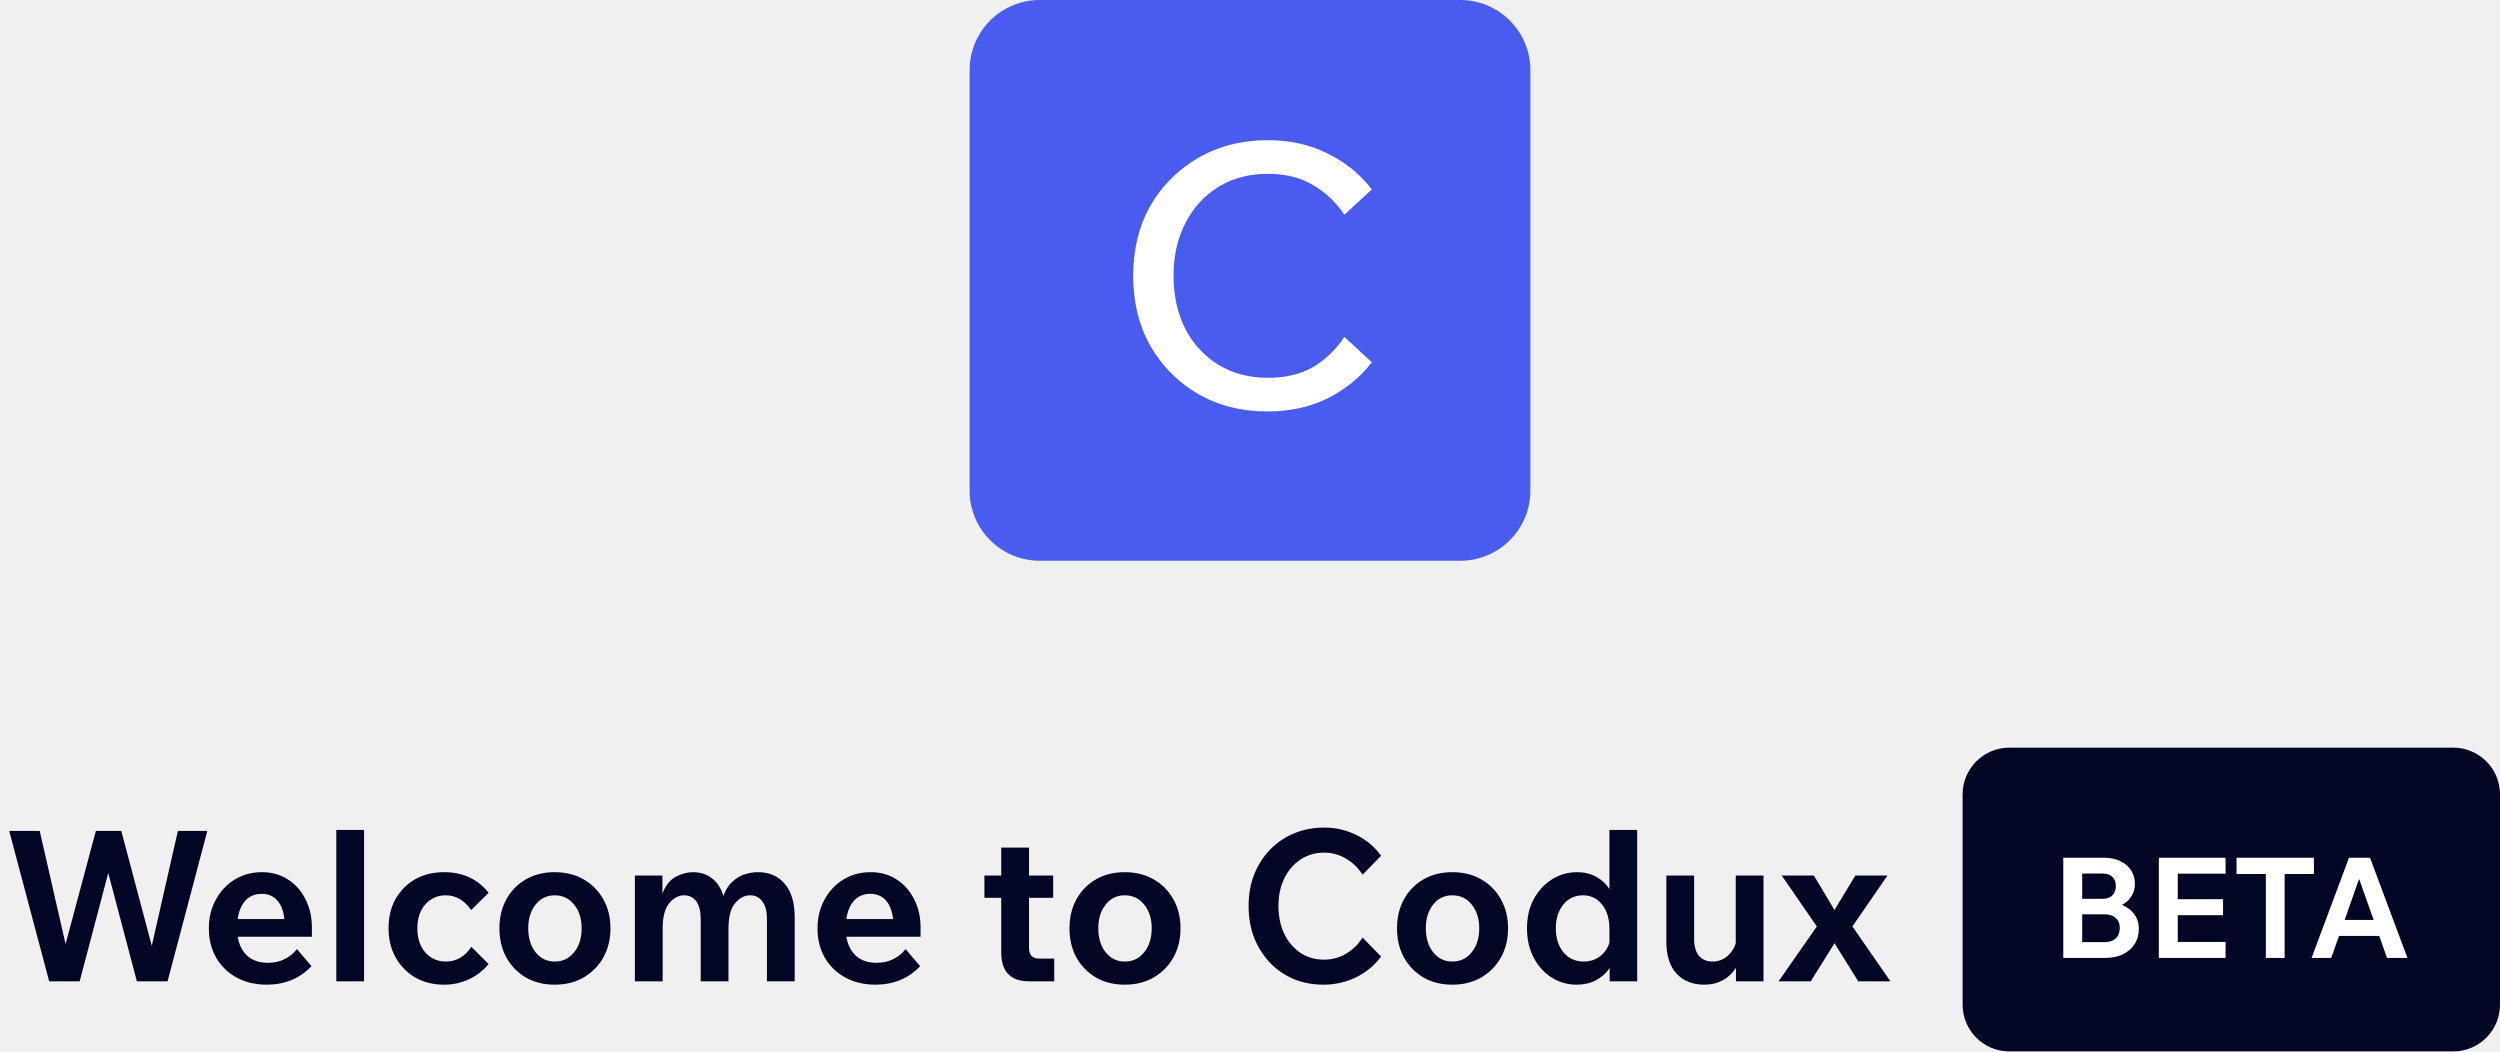
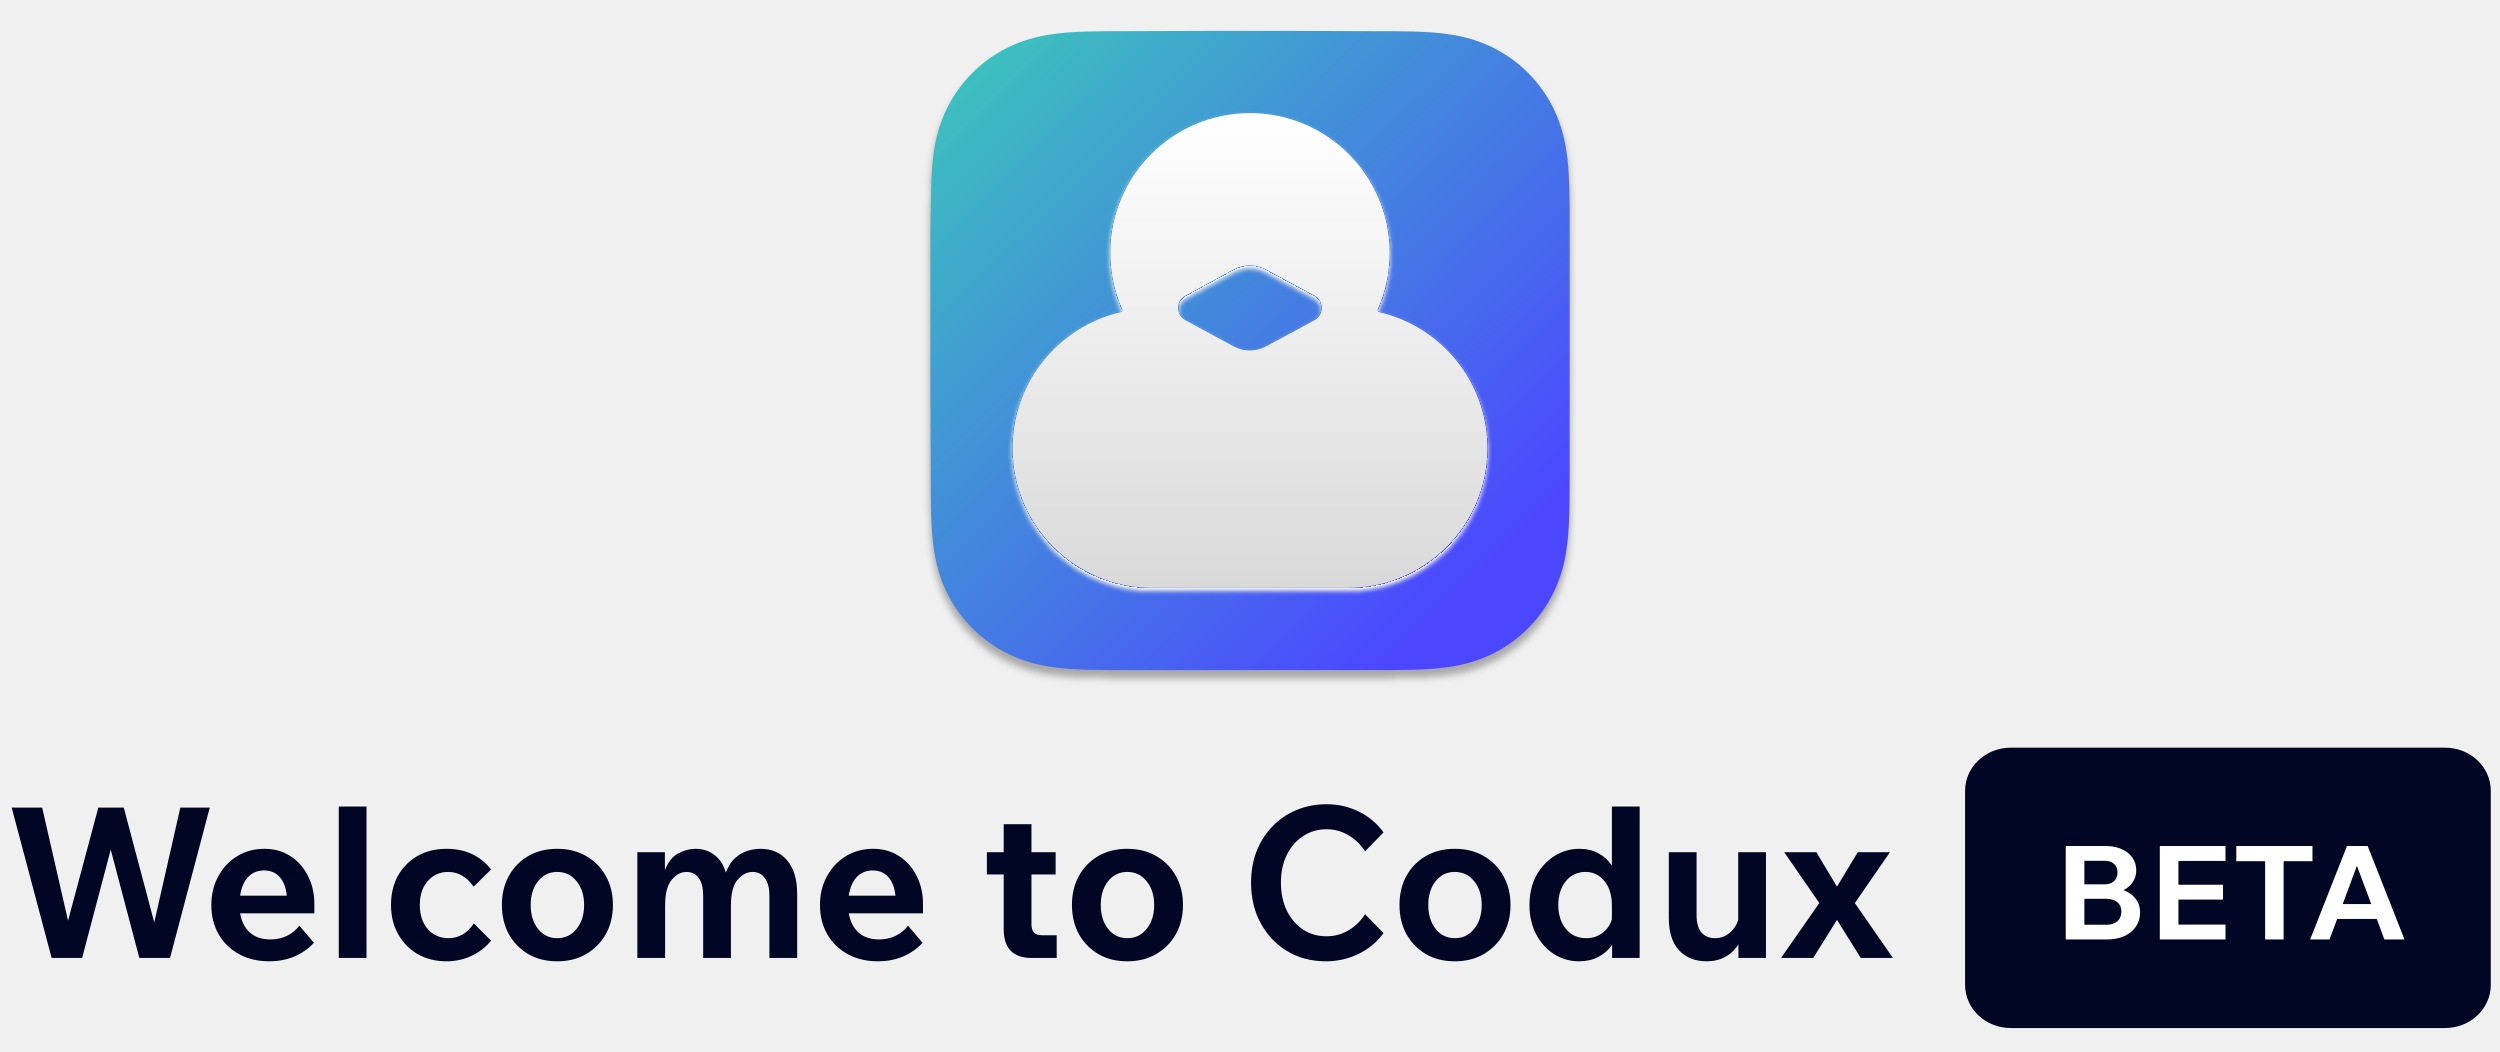
<svg xmlns="http://www.w3.org/2000/svg" width="214" height="90" viewBox="0 0 214 90" fill="none">
-   <rect x="83" width="48" height="48" rx="6" fill="#495CEF" />
-   <path d="M115.08 28.839L117.429 31.011C116.424 32.311 115.154 33.345 113.618 34.113C112.111 34.851 110.398 35.221 108.477 35.221C106.262 35.221 104.282 34.718 102.539 33.714C100.826 32.709 99.467 31.336 98.462 29.593C97.487 27.85 97 25.855 97 23.61C97 21.365 97.487 19.371 98.462 17.628C99.467 15.885 100.841 14.511 102.584 13.507C104.327 12.502 106.306 12 108.522 12C110.442 12 112.155 12.384 113.662 13.152C115.169 13.891 116.424 14.91 117.429 16.21L115.08 18.381C114.371 17.318 113.485 16.476 112.421 15.855C111.358 15.205 110.058 14.88 108.522 14.88C106.926 14.88 105.523 15.25 104.312 15.988C103.101 16.727 102.155 17.761 101.476 19.09C100.796 20.39 100.456 21.897 100.456 23.61C100.456 25.324 100.796 26.845 101.476 28.175C102.155 29.474 103.101 30.494 104.312 31.232C105.523 31.971 106.926 32.34 108.522 32.34C110.058 32.34 111.358 32.03 112.421 31.41C113.485 30.76 114.371 29.903 115.08 28.839Z" fill="white" />
-   <path d="M14.344 84H11.716L9.267 74.73L6.819 84H4.209L0.789 71.13H3.399L5.613 80.814L8.205 71.13H10.383L12.993 80.958L15.226 71.13H17.745L14.344 84ZM25.42 81.246L26.662 82.704C26.182 83.22 25.612 83.616 24.952 83.892C24.304 84.156 23.602 84.288 22.846 84.288C21.862 84.288 20.998 84.084 20.254 83.676C19.51 83.268 18.928 82.704 18.508 81.984C18.088 81.252 17.878 80.418 17.878 79.482C17.878 78.558 18.076 77.736 18.472 77.016C18.868 76.284 19.408 75.708 20.092 75.288C20.776 74.868 21.556 74.658 22.432 74.658C23.26 74.658 23.992 74.862 24.628 75.27C25.276 75.678 25.78 76.242 26.14 76.962C26.512 77.67 26.698 78.48 26.698 79.392V80.184H20.344C20.464 80.88 20.74 81.426 21.172 81.822C21.616 82.218 22.204 82.416 22.936 82.416C23.956 82.416 24.784 82.026 25.42 81.246ZM22.396 76.512C21.832 76.512 21.37 76.704 21.01 77.088C20.662 77.472 20.44 78 20.344 78.672H24.34C24.268 77.976 24.064 77.442 23.728 77.07C23.392 76.698 22.948 76.512 22.396 76.512ZM31.164 84H28.788V71.04H31.164V84ZM40.351 81.048L41.827 82.524C41.371 83.076 40.813 83.508 40.153 83.82C39.493 84.132 38.779 84.288 38.011 84.288C37.087 84.288 36.265 84.084 35.545 83.676C34.837 83.256 34.279 82.686 33.871 81.966C33.463 81.234 33.259 80.4 33.259 79.464C33.259 78.516 33.457 77.682 33.853 76.962C34.261 76.242 34.819 75.678 35.527 75.27C36.247 74.862 37.075 74.658 38.011 74.658C39.619 74.658 40.891 75.246 41.827 76.422L40.333 77.898C39.745 77.058 39.019 76.638 38.155 76.638C37.447 76.638 36.865 76.896 36.409 77.412C35.953 77.928 35.725 78.612 35.725 79.464C35.725 80.316 35.953 81.006 36.409 81.534C36.877 82.05 37.465 82.308 38.173 82.308C39.061 82.308 39.787 81.888 40.351 81.048ZM47.485 84.288C46.549 84.288 45.727 84.084 45.019 83.676C44.311 83.256 43.753 82.686 43.345 81.966C42.949 81.234 42.751 80.4 42.751 79.464C42.751 78.528 42.949 77.7 43.345 76.98C43.753 76.248 44.311 75.678 45.019 75.27C45.727 74.862 46.549 74.658 47.485 74.658C48.421 74.658 49.243 74.862 49.951 75.27C50.671 75.678 51.235 76.248 51.643 76.98C52.051 77.7 52.255 78.528 52.255 79.464C52.255 80.4 52.051 81.234 51.643 81.966C51.235 82.686 50.671 83.256 49.951 83.676C49.243 84.084 48.421 84.288 47.485 84.288ZM47.485 82.308C48.169 82.308 48.721 82.044 49.141 81.516C49.573 80.988 49.789 80.304 49.789 79.464C49.789 78.636 49.573 77.958 49.141 77.43C48.721 76.902 48.169 76.638 47.485 76.638C46.813 76.638 46.267 76.902 45.847 77.43C45.427 77.958 45.217 78.636 45.217 79.464C45.217 80.304 45.427 80.988 45.847 81.516C46.267 82.044 46.813 82.308 47.485 82.308ZM68.026 84H65.65V78.69C65.65 78.006 65.518 77.496 65.254 77.16C65.002 76.812 64.654 76.638 64.21 76.638C63.73 76.638 63.298 76.866 62.914 77.322C62.542 77.766 62.356 78.498 62.356 79.518V84H59.98V78.69C59.98 78.006 59.854 77.496 59.602 77.16C59.35 76.812 59.002 76.638 58.558 76.638C58.078 76.638 57.652 76.866 57.28 77.322C56.908 77.766 56.722 78.498 56.722 79.518V84H54.346V74.946H56.704V76.494C56.968 75.798 57.346 75.318 57.838 75.054C58.342 74.79 58.834 74.658 59.314 74.658C59.95 74.658 60.49 74.832 60.934 75.18C61.39 75.516 61.72 76.02 61.924 76.692C62.116 76.164 62.374 75.756 62.698 75.468C63.022 75.168 63.376 74.958 63.76 74.838C64.144 74.718 64.516 74.658 64.876 74.658C65.86 74.658 66.628 74.994 67.18 75.666C67.744 76.326 68.026 77.28 68.026 78.528V84ZM77.522 81.246L78.764 82.704C78.284 83.22 77.714 83.616 77.054 83.892C76.406 84.156 75.704 84.288 74.948 84.288C73.964 84.288 73.1 84.084 72.356 83.676C71.612 83.268 71.03 82.704 70.61 81.984C70.19 81.252 69.98 80.418 69.98 79.482C69.98 78.558 70.178 77.736 70.574 77.016C70.97 76.284 71.51 75.708 72.194 75.288C72.878 74.868 73.658 74.658 74.534 74.658C75.362 74.658 76.094 74.862 76.73 75.27C77.378 75.678 77.882 76.242 78.242 76.962C78.614 77.67 78.8 78.48 78.8 79.392V80.184H72.446C72.566 80.88 72.842 81.426 73.274 81.822C73.718 82.218 74.306 82.416 75.038 82.416C76.058 82.416 76.886 82.026 77.522 81.246ZM74.498 76.512C73.934 76.512 73.472 76.704 73.112 77.088C72.764 77.472 72.542 78 72.446 78.672H76.442C76.37 77.976 76.166 77.442 75.83 77.07C75.494 76.698 75.05 76.512 74.498 76.512ZM90.242 84H88.1C86.504 84 85.706 83.178 85.706 81.534V76.854H84.266V74.946H85.706V72.552H88.082V74.946H90.152V76.854H88.082V81.12C88.082 81.744 88.37 82.056 88.946 82.056H90.242V84ZM96.282 84.288C95.346 84.288 94.524 84.084 93.816 83.676C93.108 83.256 92.55 82.686 92.142 81.966C91.746 81.234 91.548 80.4 91.548 79.464C91.548 78.528 91.746 77.7 92.142 76.98C92.55 76.248 93.108 75.678 93.816 75.27C94.524 74.862 95.346 74.658 96.282 74.658C97.218 74.658 98.04 74.862 98.748 75.27C99.468 75.678 100.032 76.248 100.44 76.98C100.848 77.7 101.052 78.528 101.052 79.464C101.052 80.4 100.848 81.234 100.44 81.966C100.032 82.686 99.468 83.256 98.748 83.676C98.04 84.084 97.218 84.288 96.282 84.288ZM96.282 82.308C96.966 82.308 97.518 82.044 97.938 81.516C98.37 80.988 98.586 80.304 98.586 79.464C98.586 78.636 98.37 77.958 97.938 77.43C97.518 76.902 96.966 76.638 96.282 76.638C95.61 76.638 95.064 76.902 94.644 77.43C94.224 77.958 94.014 78.636 94.014 79.464C94.014 80.304 94.224 80.988 94.644 81.516C95.064 82.044 95.61 82.308 96.282 82.308ZM116.636 80.256L118.22 81.876C117.668 82.632 116.954 83.226 116.078 83.658C115.202 84.078 114.272 84.288 113.288 84.288C112.364 84.288 111.512 84.126 110.732 83.802C109.952 83.466 109.274 82.998 108.698 82.398C108.122 81.786 107.672 81.072 107.348 80.256C107.036 79.428 106.88 78.528 106.88 77.556C106.88 76.584 107.036 75.69 107.348 74.874C107.672 74.058 108.122 73.35 108.698 72.75C109.286 72.138 109.97 71.67 110.75 71.346C111.542 71.01 112.412 70.842 113.36 70.842C114.344 70.842 115.256 71.052 116.096 71.472C116.948 71.88 117.656 72.474 118.22 73.254L116.636 74.874C116.252 74.274 115.772 73.812 115.196 73.488C114.632 73.152 114.014 72.984 113.342 72.984C112.586 72.984 111.914 73.182 111.326 73.578C110.738 73.962 110.276 74.496 109.94 75.18C109.604 75.864 109.436 76.656 109.436 77.556C109.436 78.456 109.604 79.254 109.94 79.95C110.276 80.634 110.738 81.174 111.326 81.57C111.914 81.954 112.586 82.146 113.342 82.146C114.014 82.146 114.638 81.978 115.214 81.642C115.79 81.306 116.264 80.844 116.636 80.256ZM124.319 84.288C123.383 84.288 122.561 84.084 121.853 83.676C121.145 83.256 120.587 82.686 120.179 81.966C119.783 81.234 119.585 80.4 119.585 79.464C119.585 78.528 119.783 77.7 120.179 76.98C120.587 76.248 121.145 75.678 121.853 75.27C122.561 74.862 123.383 74.658 124.319 74.658C125.255 74.658 126.077 74.862 126.785 75.27C127.505 75.678 128.069 76.248 128.477 76.98C128.885 77.7 129.089 78.528 129.089 79.464C129.089 80.4 128.885 81.234 128.477 81.966C128.069 82.686 127.505 83.256 126.785 83.676C126.077 84.084 125.255 84.288 124.319 84.288ZM124.319 82.308C125.003 82.308 125.555 82.044 125.975 81.516C126.407 80.988 126.623 80.304 126.623 79.464C126.623 78.636 126.407 77.958 125.975 77.43C125.555 76.902 125.003 76.638 124.319 76.638C123.647 76.638 123.101 76.902 122.681 77.43C122.261 77.958 122.051 78.636 122.051 79.464C122.051 80.304 122.261 80.988 122.681 81.516C123.101 82.044 123.647 82.308 124.319 82.308ZM137.786 84V82.866C137.498 83.298 137.108 83.646 136.616 83.91C136.136 84.162 135.584 84.288 134.96 84.288C134.18 84.288 133.466 84.084 132.818 83.676C132.182 83.268 131.672 82.704 131.288 81.984C130.904 81.252 130.712 80.412 130.712 79.464C130.712 78.516 130.904 77.682 131.288 76.962C131.684 76.242 132.206 75.678 132.854 75.27C133.502 74.862 134.216 74.658 134.996 74.658C135.62 74.658 136.166 74.79 136.634 75.054C137.102 75.306 137.48 75.654 137.768 76.098V71.04H140.144V84H137.786ZM133.178 79.464C133.178 80.292 133.394 80.976 133.826 81.516C134.27 82.044 134.852 82.308 135.572 82.308C136.088 82.308 136.544 82.164 136.94 81.876C137.336 81.576 137.612 81.186 137.768 80.706V79.536C137.768 78.648 137.558 77.946 137.138 77.43C136.718 76.902 136.172 76.638 135.5 76.638C134.804 76.638 134.24 76.908 133.808 77.448C133.388 77.976 133.178 78.648 133.178 79.464ZM150.956 84H148.598V82.848C148.31 83.304 147.932 83.658 147.464 83.91C147.008 84.162 146.48 84.288 145.88 84.288C144.896 84.288 144.11 83.976 143.522 83.352C142.934 82.716 142.64 81.798 142.64 80.598V74.946H145.016V80.346C145.016 80.994 145.154 81.486 145.43 81.822C145.718 82.146 146.108 82.308 146.6 82.308C147.044 82.308 147.446 82.17 147.806 81.894C148.166 81.606 148.424 81.228 148.58 80.76V74.946H150.956V84ZM155 84H152.246L155.522 79.302L152.516 74.946H155.27L157.034 77.898L158.816 74.946H161.57L158.564 79.302L161.822 84H159.068L157.034 80.742L155 84Z" fill="#000624" />
-   <rect x="168" y="64" width="46" height="26" rx="4" fill="#000624" />
-   <path d="M176.617 82V73.42H180.097C180.625 73.42 181.089 73.516 181.489 73.708C181.889 73.892 182.197 74.152 182.413 74.488C182.637 74.824 182.749 75.216 182.749 75.664C182.749 76.056 182.649 76.408 182.449 76.72C182.257 77.032 181.989 77.28 181.645 77.464C182.093 77.648 182.445 77.916 182.701 78.268C182.957 78.62 183.085 79.036 183.085 79.516C183.085 80.012 182.961 80.448 182.713 80.824C182.473 81.2 182.133 81.492 181.693 81.7C181.261 81.9 180.753 82 180.169 82H176.617ZM180.001 74.776H178.237V76.936H180.001C180.353 76.936 180.625 76.84 180.817 76.648C181.017 76.448 181.117 76.176 181.117 75.832C181.117 75.504 181.017 75.248 180.817 75.064C180.625 74.872 180.353 74.776 180.001 74.776ZM178.237 80.644H180.181C180.573 80.644 180.881 80.54 181.105 80.332C181.337 80.116 181.453 79.816 181.453 79.432C181.453 79.064 181.337 78.78 181.105 78.58C180.881 78.372 180.573 78.268 180.181 78.268H178.237V80.644ZM190.509 82H184.797V73.42H190.509V74.788H186.417V76.972H190.293V78.34H186.417V80.632H190.509V82ZM195.564 82H193.956V74.812H191.448V73.42H198.072V74.812H195.564V82ZM206.078 82H204.326L203.666 80.116H200.222L199.55 82H197.87L201.074 73.42H202.874L206.078 82ZM200.702 78.748H203.186L201.938 75.232L200.702 78.748Z" fill="white" />
+   <g clip-path="url(#clip0_2_37)">
+     <path d="M14.554 82H11.926L9.478 72.73L7.03 82H4.42L1 69.13H3.61L5.824 78.814L8.416 69.13H10.594L13.204 78.958L15.436 69.13H17.956L14.554 82ZM25.631 79.246L26.873 80.704C26.393 81.22 25.823 81.616 25.163 81.892C24.515 82.156 23.813 82.288 23.057 82.288C22.073 82.288 21.209 82.084 20.465 81.676C19.721 81.268 19.139 80.704 18.719 79.984C18.299 79.252 18.089 78.418 18.089 77.482C18.089 76.558 18.287 75.736 18.683 75.016C19.079 74.284 19.619 73.708 20.303 73.288C20.987 72.868 21.767 72.658 22.643 72.658C23.471 72.658 24.203 72.862 24.839 73.27C25.487 73.678 25.991 74.242 26.351 74.962C26.723 75.67 26.909 76.48 26.909 77.392V78.184H20.555C20.675 78.88 20.951 79.426 21.383 79.822C21.827 80.218 22.415 80.416 23.147 80.416C24.167 80.416 24.995 80.026 25.631 79.246ZM22.607 74.512C22.043 74.512 21.581 74.704 21.221 75.088C20.873 75.472 20.651 76 20.555 76.672H24.551C24.479 75.976 24.275 75.442 23.939 75.07C23.603 74.698 23.159 74.512 22.607 74.512ZM31.374 82H28.998V69.04H31.374V82ZM40.562 79.048L42.038 80.524C41.582 81.076 41.024 81.508 40.364 81.82C39.704 82.132 38.99 82.288 38.222 82.288C37.298 82.288 36.476 82.084 35.756 81.676C35.048 81.256 34.49 80.686 34.082 79.966C33.674 79.234 33.47 78.4 33.47 77.464C33.47 76.516 33.668 75.682 34.064 74.962C34.472 74.242 35.03 73.678 35.738 73.27C36.458 72.862 37.286 72.658 38.222 72.658C39.83 72.658 41.102 73.246 42.038 74.422L40.544 75.898C39.956 75.058 39.23 74.638 38.366 74.638C37.658 74.638 37.076 74.896 36.62 75.412C36.164 75.928 35.936 76.612 35.936 77.464C35.936 78.316 36.164 79.006 36.62 79.534C37.088 80.05 37.676 80.308 38.384 80.308C39.272 80.308 39.998 79.888 40.562 79.048ZM47.696 82.288C46.76 82.288 45.938 82.084 45.23 81.676C44.522 81.256 43.964 80.686 43.556 79.966C43.16 79.234 42.962 78.4 42.962 77.464C42.962 76.528 43.16 75.7 43.556 74.98C43.964 74.248 44.522 73.678 45.23 73.27C45.938 72.862 46.76 72.658 47.696 72.658C48.632 72.658 49.454 72.862 50.162 73.27C50.882 73.678 51.446 74.248 51.854 74.98C52.262 75.7 52.466 76.528 52.466 77.464C52.466 78.4 52.262 79.234 51.854 79.966C51.446 80.686 50.882 81.256 50.162 81.676C49.454 82.084 48.632 82.288 47.696 82.288ZM47.696 80.308C48.38 80.308 48.932 80.044 49.352 79.516C49.784 78.988 50 78.304 50 77.464C50 76.636 49.784 75.958 49.352 75.43C48.932 74.902 48.38 74.638 47.696 74.638C47.024 74.638 46.478 74.902 46.058 75.43C45.638 75.958 45.428 76.636 45.428 77.464C45.428 78.304 45.638 78.988 46.058 79.516C46.478 80.044 47.024 80.308 47.696 80.308ZM68.237 82H65.861V76.69C65.861 76.006 65.729 75.496 65.465 75.16C65.213 74.812 64.865 74.638 64.421 74.638C63.941 74.638 63.509 74.866 63.125 75.322C62.753 75.766 62.567 76.498 62.567 77.518V82H60.191V76.69C60.191 76.006 60.065 75.496 59.813 75.16C59.561 74.812 59.213 74.638 58.769 74.638C58.289 74.638 57.863 74.866 57.491 75.322C57.119 75.766 56.933 76.498 56.933 77.518V82H54.557V72.946H56.915V74.494C57.179 73.798 57.557 73.318 58.049 73.054C58.553 72.79 59.045 72.658 59.525 72.658C60.161 72.658 60.701 72.832 61.145 73.18C61.601 73.516 61.931 74.02 62.135 74.692C62.327 74.164 62.585 73.756 62.909 73.468C63.233 73.168 63.587 72.958 63.971 72.838C64.355 72.718 64.727 72.658 65.087 72.658C66.071 72.658 66.839 72.994 67.391 73.666C67.955 74.326 68.237 75.28 68.237 76.528V82ZM77.732 79.246L78.974 80.704C78.494 81.22 77.924 81.616 77.264 81.892C76.616 82.156 75.914 82.288 75.158 82.288C74.174 82.288 73.31 82.084 72.566 81.676C71.822 81.268 71.24 80.704 70.82 79.984C70.4 79.252 70.19 78.418 70.19 77.482C70.19 76.558 70.388 75.736 70.784 75.016C71.18 74.284 71.72 73.708 72.404 73.288C73.088 72.868 73.868 72.658 74.744 72.658C75.572 72.658 76.304 72.862 76.94 73.27C77.588 73.678 78.092 74.242 78.452 74.962C78.824 75.67 79.01 76.48 79.01 77.392V78.184H72.656C72.776 78.88 73.052 79.426 73.484 79.822C73.928 80.218 74.516 80.416 75.248 80.416C76.268 80.416 77.096 80.026 77.732 79.246ZM74.708 74.512C74.144 74.512 73.682 74.704 73.322 75.088C72.974 75.472 72.752 76 72.656 76.672H76.652C76.58 75.976 76.376 75.442 76.04 75.07C75.704 74.698 75.26 74.512 74.708 74.512ZM90.453 82H88.311C86.715 82 85.917 81.178 85.917 79.534V74.854H84.477V72.946H85.917V70.552H88.293V72.946H90.363V74.854H88.293V79.12C88.293 79.744 88.581 80.056 89.157 80.056H90.453V82ZM96.493 82.288C95.557 82.288 94.735 82.084 94.027 81.676C93.319 81.256 92.761 80.686 92.353 79.966C91.957 79.234 91.759 78.4 91.759 77.464C91.759 76.528 91.957 75.7 92.353 74.98C92.761 74.248 93.319 73.678 94.027 73.27C94.735 72.862 95.557 72.658 96.493 72.658C97.429 72.658 98.251 72.862 98.959 73.27C99.679 73.678 100.243 74.248 100.651 74.98C101.059 75.7 101.263 76.528 101.263 77.464C101.263 78.4 101.059 79.234 100.651 79.966C100.243 80.686 99.679 81.256 98.959 81.676C98.251 82.084 97.429 82.288 96.493 82.288ZM96.493 80.308C97.177 80.308 97.729 80.044 98.149 79.516C98.581 78.988 98.797 78.304 98.797 77.464C98.797 76.636 98.581 75.958 98.149 75.43C97.729 74.902 97.177 74.638 96.493 74.638C95.821 74.638 95.275 74.902 94.855 75.43C94.435 75.958 94.225 76.636 94.225 77.464C94.225 78.304 94.435 78.988 94.855 79.516C95.275 80.044 95.821 80.308 96.493 80.308ZM116.847 78.256L118.431 79.876C117.879 80.632 117.165 81.226 116.289 81.658C115.413 82.078 114.483 82.288 113.499 82.288C112.575 82.288 111.723 82.126 110.943 81.802C110.163 81.466 109.485 80.998 108.909 80.398C108.333 79.786 107.883 79.072 107.559 78.256C107.247 77.428 107.091 76.528 107.091 75.556C107.091 74.584 107.247 73.69 107.559 72.874C107.883 72.058 108.333 71.35 108.909 70.75C109.497 70.138 110.181 69.67 110.961 69.346C111.753 69.01 112.623 68.842 113.571 68.842C114.555 68.842 115.467 69.052 116.307 69.472C117.159 69.88 117.867 70.474 118.431 71.254L116.847 72.874C116.463 72.274 115.983 71.812 115.407 71.488C114.843 71.152 114.225 70.984 113.553 70.984C112.797 70.984 112.125 71.182 111.537 71.578C110.949 71.962 110.487 72.496 110.151 73.18C109.815 73.864 109.647 74.656 109.647 75.556C109.647 76.456 109.815 77.254 110.151 77.95C110.487 78.634 110.949 79.174 111.537 79.57C112.125 79.954 112.797 80.146 113.553 80.146C114.225 80.146 114.849 79.978 115.425 79.642C116.001 79.306 116.475 78.844 116.847 78.256ZM124.53 82.288C123.594 82.288 122.772 82.084 122.064 81.676C121.356 81.256 120.798 80.686 120.39 79.966C119.994 79.234 119.796 78.4 119.796 77.464C119.796 76.528 119.994 75.7 120.39 74.98C120.798 74.248 121.356 73.678 122.064 73.27C122.772 72.862 123.594 72.658 124.53 72.658C125.466 72.658 126.288 72.862 126.996 73.27C127.716 73.678 128.28 74.248 128.688 74.98C129.096 75.7 129.3 76.528 129.3 77.464C129.3 78.4 129.096 79.234 128.688 79.966C128.28 80.686 127.716 81.256 126.996 81.676C126.288 82.084 125.466 82.288 124.53 82.288ZM124.53 80.308C125.214 80.308 125.766 80.044 126.186 79.516C126.618 78.988 126.834 78.304 126.834 77.464C126.834 76.636 126.618 75.958 126.186 75.43C125.766 74.902 125.214 74.638 124.53 74.638C123.858 74.638 123.312 74.902 122.892 75.43C122.472 75.958 122.262 76.636 122.262 77.464C122.262 78.304 122.472 78.988 122.892 79.516C123.312 80.044 123.858 80.308 124.53 80.308ZM137.997 82V80.866C137.709 81.298 137.319 81.646 136.827 81.91C136.347 82.162 135.795 82.288 135.171 82.288C134.391 82.288 133.677 82.084 133.029 81.676C132.393 81.268 131.883 80.704 131.499 79.984C131.115 79.252 130.923 78.412 130.923 77.464C130.923 76.516 131.115 75.682 131.499 74.962C131.895 74.242 132.417 73.678 133.065 73.27C133.713 72.862 134.427 72.658 135.207 72.658C135.831 72.658 136.377 72.79 136.845 73.054C137.313 73.306 137.691 73.654 137.979 74.098V69.04H140.355V82H137.997ZM133.389 77.464C133.389 78.292 133.605 78.976 134.037 79.516C134.481 80.044 135.063 80.308 135.783 80.308C136.299 80.308 136.755 80.164 137.151 79.876C137.547 79.576 137.823 79.186 137.979 78.706V77.536C137.979 76.648 137.769 75.946 137.349 75.43C136.929 74.902 136.383 74.638 135.711 74.638C135.015 74.638 134.451 74.908 134.019 75.448C133.599 75.976 133.389 76.648 133.389 77.464ZM151.167 82H148.809V80.848C148.521 81.304 148.143 81.658 147.675 81.91C147.219 82.162 146.691 82.288 146.091 82.288C145.107 82.288 144.321 81.976 143.733 81.352C143.145 80.716 142.851 79.798 142.851 78.598V72.946H145.227V78.346C145.227 78.994 145.365 79.486 145.641 79.822C145.929 80.146 146.319 80.308 146.811 80.308C147.255 80.308 147.657 80.17 148.017 79.894C148.377 79.606 148.635 79.228 148.791 78.76V72.946H151.167V82ZM155.211 82H152.457L155.733 77.302L152.727 72.946H155.481L157.245 75.898L159.027 72.946H161.781L158.775 77.302L162.033 82H159.279L157.245 78.742L155.211 82Z" fill="#000624" />
+     <path d="M209.298 64H172.124C169.963 64 168.211 65.653 168.211 67.692V84.308C168.211 86.347 169.963 88 172.124 88H209.298C211.459 88 213.211 86.347 213.211 84.308V67.692C213.211 65.653 211.459 64 209.298 64Z" fill="#000624" />
+     <path d="M176.828 80.42V72.42H180.253C180.773 72.42 181.23 72.51 181.623 72.689C182.017 72.86 182.32 73.103 182.533 73.416C182.753 73.729 182.864 74.095 182.864 74.512C182.864 74.878 182.765 75.206 182.568 75.497C182.379 75.788 182.115 76.019 181.777 76.191C182.218 76.362 182.564 76.612 182.816 76.94C183.068 77.269 183.194 77.656 183.194 78.104C183.194 78.566 183.072 78.973 182.828 79.323C182.592 79.674 182.257 79.946 181.824 80.14C181.399 80.327 180.899 80.42 180.324 80.42H176.828ZM180.159 73.684H178.422V75.698H180.159C180.505 75.698 180.773 75.609 180.962 75.43C181.159 75.243 181.257 74.99 181.257 74.669C181.257 74.363 181.159 74.124 180.962 73.953C180.773 73.774 180.505 73.684 180.159 73.684ZM178.422 79.156H180.336C180.722 79.156 181.025 79.059 181.245 78.865C181.474 78.663 181.588 78.384 181.588 78.026C181.588 77.683 181.474 77.418 181.245 77.231C181.025 77.037 180.722 76.94 180.336 76.94H178.422V79.156ZM190.502 80.42H184.88V72.42H190.502V73.695H186.474V75.732H190.29V77.007H186.474V79.144H190.502V80.42ZM195.478 80.42H193.895V73.718H191.426V72.42H197.947V73.718H195.478V80.42ZM205.828 80.42H204.103L203.453 78.663H200.063L199.402 80.42H197.748L200.902 72.42H202.674L205.828 80.42ZM200.536 77.388H202.981L201.752 74.109L200.536 77.388Z" fill="white" />
+     <g filter="url(#filter0_d_2_37)">
+       <path fill-rule="evenodd" clip-rule="evenodd" d="M134.359 19.682C134.359 19.033 134.36 18.383 134.356 17.733C134.352 17.186 134.346 16.639 134.331 16.092C134.299 14.9 134.229 13.697 134.017 12.518C133.802 11.323 133.45 10.21 132.897 9.123C132.353 8.055 131.643 7.078 130.795 6.23C129.947 5.383 128.969 4.673 127.901 4.129C126.813 3.576 125.699 3.225 124.502 3.01C123.323 2.798 122.12 2.728 120.928 2.696C120.381 2.681 119.833 2.675 119.286 2.671C118.636 2.667 117.986 2.668 117.336 2.668L109.789 2.641H104.144L96.731 2.668C96.08 2.668 95.429 2.667 94.777 2.671C94.229 2.675 93.68 2.681 93.132 2.696C91.937 2.728 90.731 2.798 89.55 3.01C88.351 3.225 87.235 3.576 86.146 4.129C85.075 4.673 84.095 5.383 83.246 6.23C82.397 7.078 81.685 8.055 81.14 9.122C80.585 10.21 80.233 11.323 80.017 12.52C79.805 13.698 79.735 14.9 79.702 16.092C79.688 16.639 79.681 17.186 79.678 17.733C79.674 18.383 79.641 19.19 79.641 19.84L79.641 27.15L79.641 32.855L79.674 40.321C79.674 40.972 79.674 41.622 79.678 42.273C79.681 42.821 79.688 43.369 79.703 43.916C79.735 45.11 79.805 46.314 80.018 47.495C80.233 48.692 80.585 49.807 81.139 50.895C81.684 51.965 82.397 52.943 83.246 53.791C84.095 54.64 85.075 55.351 86.145 55.895C87.235 56.45 88.351 56.801 89.551 57.017C90.732 57.228 91.937 57.299 93.132 57.331C93.68 57.346 94.229 57.352 94.777 57.355C95.429 57.359 96.08 57.359 96.731 57.359L104.211 57.359H109.87L117.336 57.359C117.986 57.359 118.636 57.359 119.286 57.355C119.833 57.352 120.381 57.346 120.928 57.331C122.121 57.299 123.324 57.228 124.503 57.016C125.7 56.801 126.813 56.45 127.901 55.896C128.969 55.351 129.947 54.64 130.795 53.791C131.642 52.943 132.353 51.965 132.897 50.895C133.451 49.807 133.802 48.692 134.017 47.493C134.229 46.313 134.299 45.11 134.331 43.916C134.346 43.369 134.352 42.821 134.356 42.273C134.36 41.622 134.359 40.972 134.359 40.321C134.359 40.321 134.359 32.987 134.359 32.855V27.145C134.359 27.047 134.359 19.682 134.359 19.682Z" fill="url(#paint0_linear_2_37)" />
+     </g>
+     <mask id="mask0_2_37" style="mask-type:luminance" maskUnits="userSpaceOnUse" x="79" y="2" width="56" height="56">
+       <path fill-rule="evenodd" clip-rule="evenodd" d="M134.359 19.682C134.359 19.033 134.36 18.383 134.356 17.733C134.352 17.186 134.346 16.639 134.331 16.092C134.299 14.9 134.229 13.697 134.017 12.518C133.802 11.323 133.45 10.21 132.897 9.123C132.353 8.055 131.643 7.078 130.795 6.23C129.947 5.383 128.969 4.673 127.901 4.129C126.813 3.576 125.699 3.225 124.502 3.01C123.323 2.798 122.12 2.728 120.928 2.696C120.381 2.681 119.833 2.675 119.286 2.671C118.636 2.667 117.986 2.668 117.336 2.668L109.789 2.641H104.144L96.731 2.668C96.08 2.668 95.429 2.667 94.777 2.671C94.229 2.675 93.68 2.681 93.132 2.696C91.937 2.728 90.731 2.798 89.55 3.01C88.351 3.225 87.235 3.576 86.146 4.129C85.075 4.673 84.095 5.383 83.246 6.23C82.397 7.078 81.685 8.055 81.14 9.122C80.585 10.21 80.233 11.323 80.017 12.52C79.805 13.698 79.735 14.9 79.702 16.092C79.688 16.639 79.681 17.186 79.678 17.733C79.674 18.383 79.641 19.19 79.641 19.84L79.641 27.15L79.641 32.855L79.674 40.321C79.674 40.972 79.674 41.622 79.678 42.273C79.681 42.821 79.688 43.369 79.703 43.916C79.735 45.11 79.805 46.314 80.018 47.495C80.233 48.692 80.585 49.807 81.139 50.895C81.684 51.965 82.397 52.943 83.246 53.791C84.095 54.64 85.075 55.351 86.145 55.895C87.235 56.45 88.351 56.801 89.551 57.017C90.732 57.228 91.937 57.299 93.132 57.331C93.68 57.346 94.229 57.352 94.777 57.355C95.429 57.359 96.08 57.359 96.731 57.359L104.211 57.359H109.87L117.336 57.359C117.986 57.359 118.636 57.359 119.286 57.355C119.833 57.352 120.381 57.346 120.928 57.331C122.121 57.299 123.324 57.228 124.503 57.016C125.7 56.801 126.813 56.45 127.901 55.896C128.969 55.351 129.947 54.64 130.795 53.791C131.642 52.943 132.353 51.965 132.897 50.895C133.451 49.807 133.802 48.692 134.017 47.493C134.229 46.313 134.299 45.11 134.331 43.916C134.346 43.369 134.352 42.821 134.356 42.273C134.36 41.622 134.359 40.972 134.359 40.321C134.359 40.321 134.359 32.987 134.359 32.855V27.145C134.359 27.047 134.359 19.682 134.359 19.682Z" fill="white" />
+     </mask>
+     <g mask="url(#mask0_2_37)">
+       <g filter="url(#filter1_dd_2_37)">
+         <path fill-rule="evenodd" clip-rule="evenodd" d="M118.953 21.633C118.953 23.351 118.59 24.985 117.937 26.461C117.89 26.569 117.953 26.694 118.067 26.72C123.368 27.944 127.32 32.694 127.32 38.367C127.32 44.969 121.969 50.32 115.367 50.32H98.633C92.031 50.32 86.68 44.969 86.68 38.367C86.68 32.694 90.631 27.945 95.932 26.72C96.046 26.694 96.109 26.569 96.062 26.461C95.409 24.985 95.046 23.351 95.046 21.633C95.046 15.031 100.398 9.68 107 9.68C113.601 9.68 118.953 15.031 118.953 21.633ZM112.522 25.303L108.366 23.059C107.502 22.593 106.461 22.594 105.598 23.062L101.465 25.304C100.632 25.756 100.632 26.953 101.465 27.405L105.598 29.647C106.461 30.116 107.502 30.117 108.366 29.65L112.522 27.407C113.358 26.955 113.358 25.755 112.522 25.303Z" fill="url(#paint1_linear_2_37)" />
+       </g>
+     </g>
+   </g>
+   <defs>
+     <filter id="filter0_d_2_37" x="78.996" y="2.641" width="56.008" height="56.008" filterUnits="userSpaceOnUse" color-interpolation-filters="sRGB">
+       <feFlood flood-opacity="0" result="BackgroundImageFix" />
+       <feColorMatrix in="SourceAlpha" type="matrix" values="0 0 0 0 0 0 0 0 0 0 0 0 0 0 0 0 0 0 127 0" result="hardAlpha" />
+       <feOffset dy="0.645" />
+       <feGaussianBlur stdDeviation="0.322" />
+       <feColorMatrix type="matrix" values="0 0 0 0 0 0 0 0 0 0 0 0 0 0 0 0 0 0 0.3 0" />
+       <feBlend mode="normal" in2="BackgroundImageFix" result="effect1_dropShadow_2_37" />
+       <feBlend mode="normal" in="SourceGraphic" in2="effect1_dropShadow_2_37" result="shape" />
+     </filter>
+     <filter id="filter1_dd_2_37" x="86.293" y="9.551" width="41.414" height="41.414" filterUnits="userSpaceOnUse" color-interpolation-filters="sRGB">
+       <feFlood flood-opacity="0" result="BackgroundImageFix" />
+       <feColorMatrix in="SourceAlpha" type="matrix" values="0 0 0 0 0 0 0 0 0 0 0 0 0 0 0 0 0 0 127 0" result="hardAlpha" />
+       <feOffset dy="0.258" />
+       <feGaussianBlur stdDeviation="0.129" />
+       <feComposite in2="hardAlpha" operator="out" />
+       <feColorMatrix type="matrix" values="0 0 0 0 0 0 0 0 0 0 0 0 0 0 0 0 0 0 0.25 0" />
+       <feBlend mode="normal" in2="BackgroundImageFix" result="effect1_dropShadow_2_37" />
+       <feColorMatrix in="SourceAlpha" type="matrix" values="0 0 0 0 0 0 0 0 0 0 0 0 0 0 0 0 0 0 127 0" result="hardAlpha" />
+       <feOffset dy="0.258" />
+       <feGaussianBlur stdDeviation="0.193" />
+       <feComposite in2="hardAlpha" operator="out" />
+       <feColorMatrix type="matrix" values="0 0 0 0 1 0 0 0 0 1 0 0 0 0 1 0 0 0 1 0" />
+       <feBlend mode="normal" in2="effect1_dropShadow_2_37" result="effect2_dropShadow_2_37" />
+       <feBlend mode="normal" in="SourceGraphic" in2="effect2_dropShadow_2_37" result="shape" />
+     </filter>
+     <linearGradient id="paint0_linear_2_37" x1="126.351" y1="49.572" x2="73.24" y2="-3.871" gradientUnits="userSpaceOnUse">
+       <stop stop-color="#4B47FF" />
+       <stop offset="1" stop-color="#39DBB0" />
+     </linearGradient>
+     <linearGradient id="paint1_linear_2_37" x1="107" y1="9.68" x2="107" y2="50.32" gradientUnits="userSpaceOnUse">
+       <stop stop-color="white" />
+       <stop offset="1" stop-color="#D9D9D9" />
+     </linearGradient>
+     <clipPath id="clip0_2_37">
+       <rect width="214" height="90" fill="white" />
+     </clipPath>
+   </defs>
</svg>
